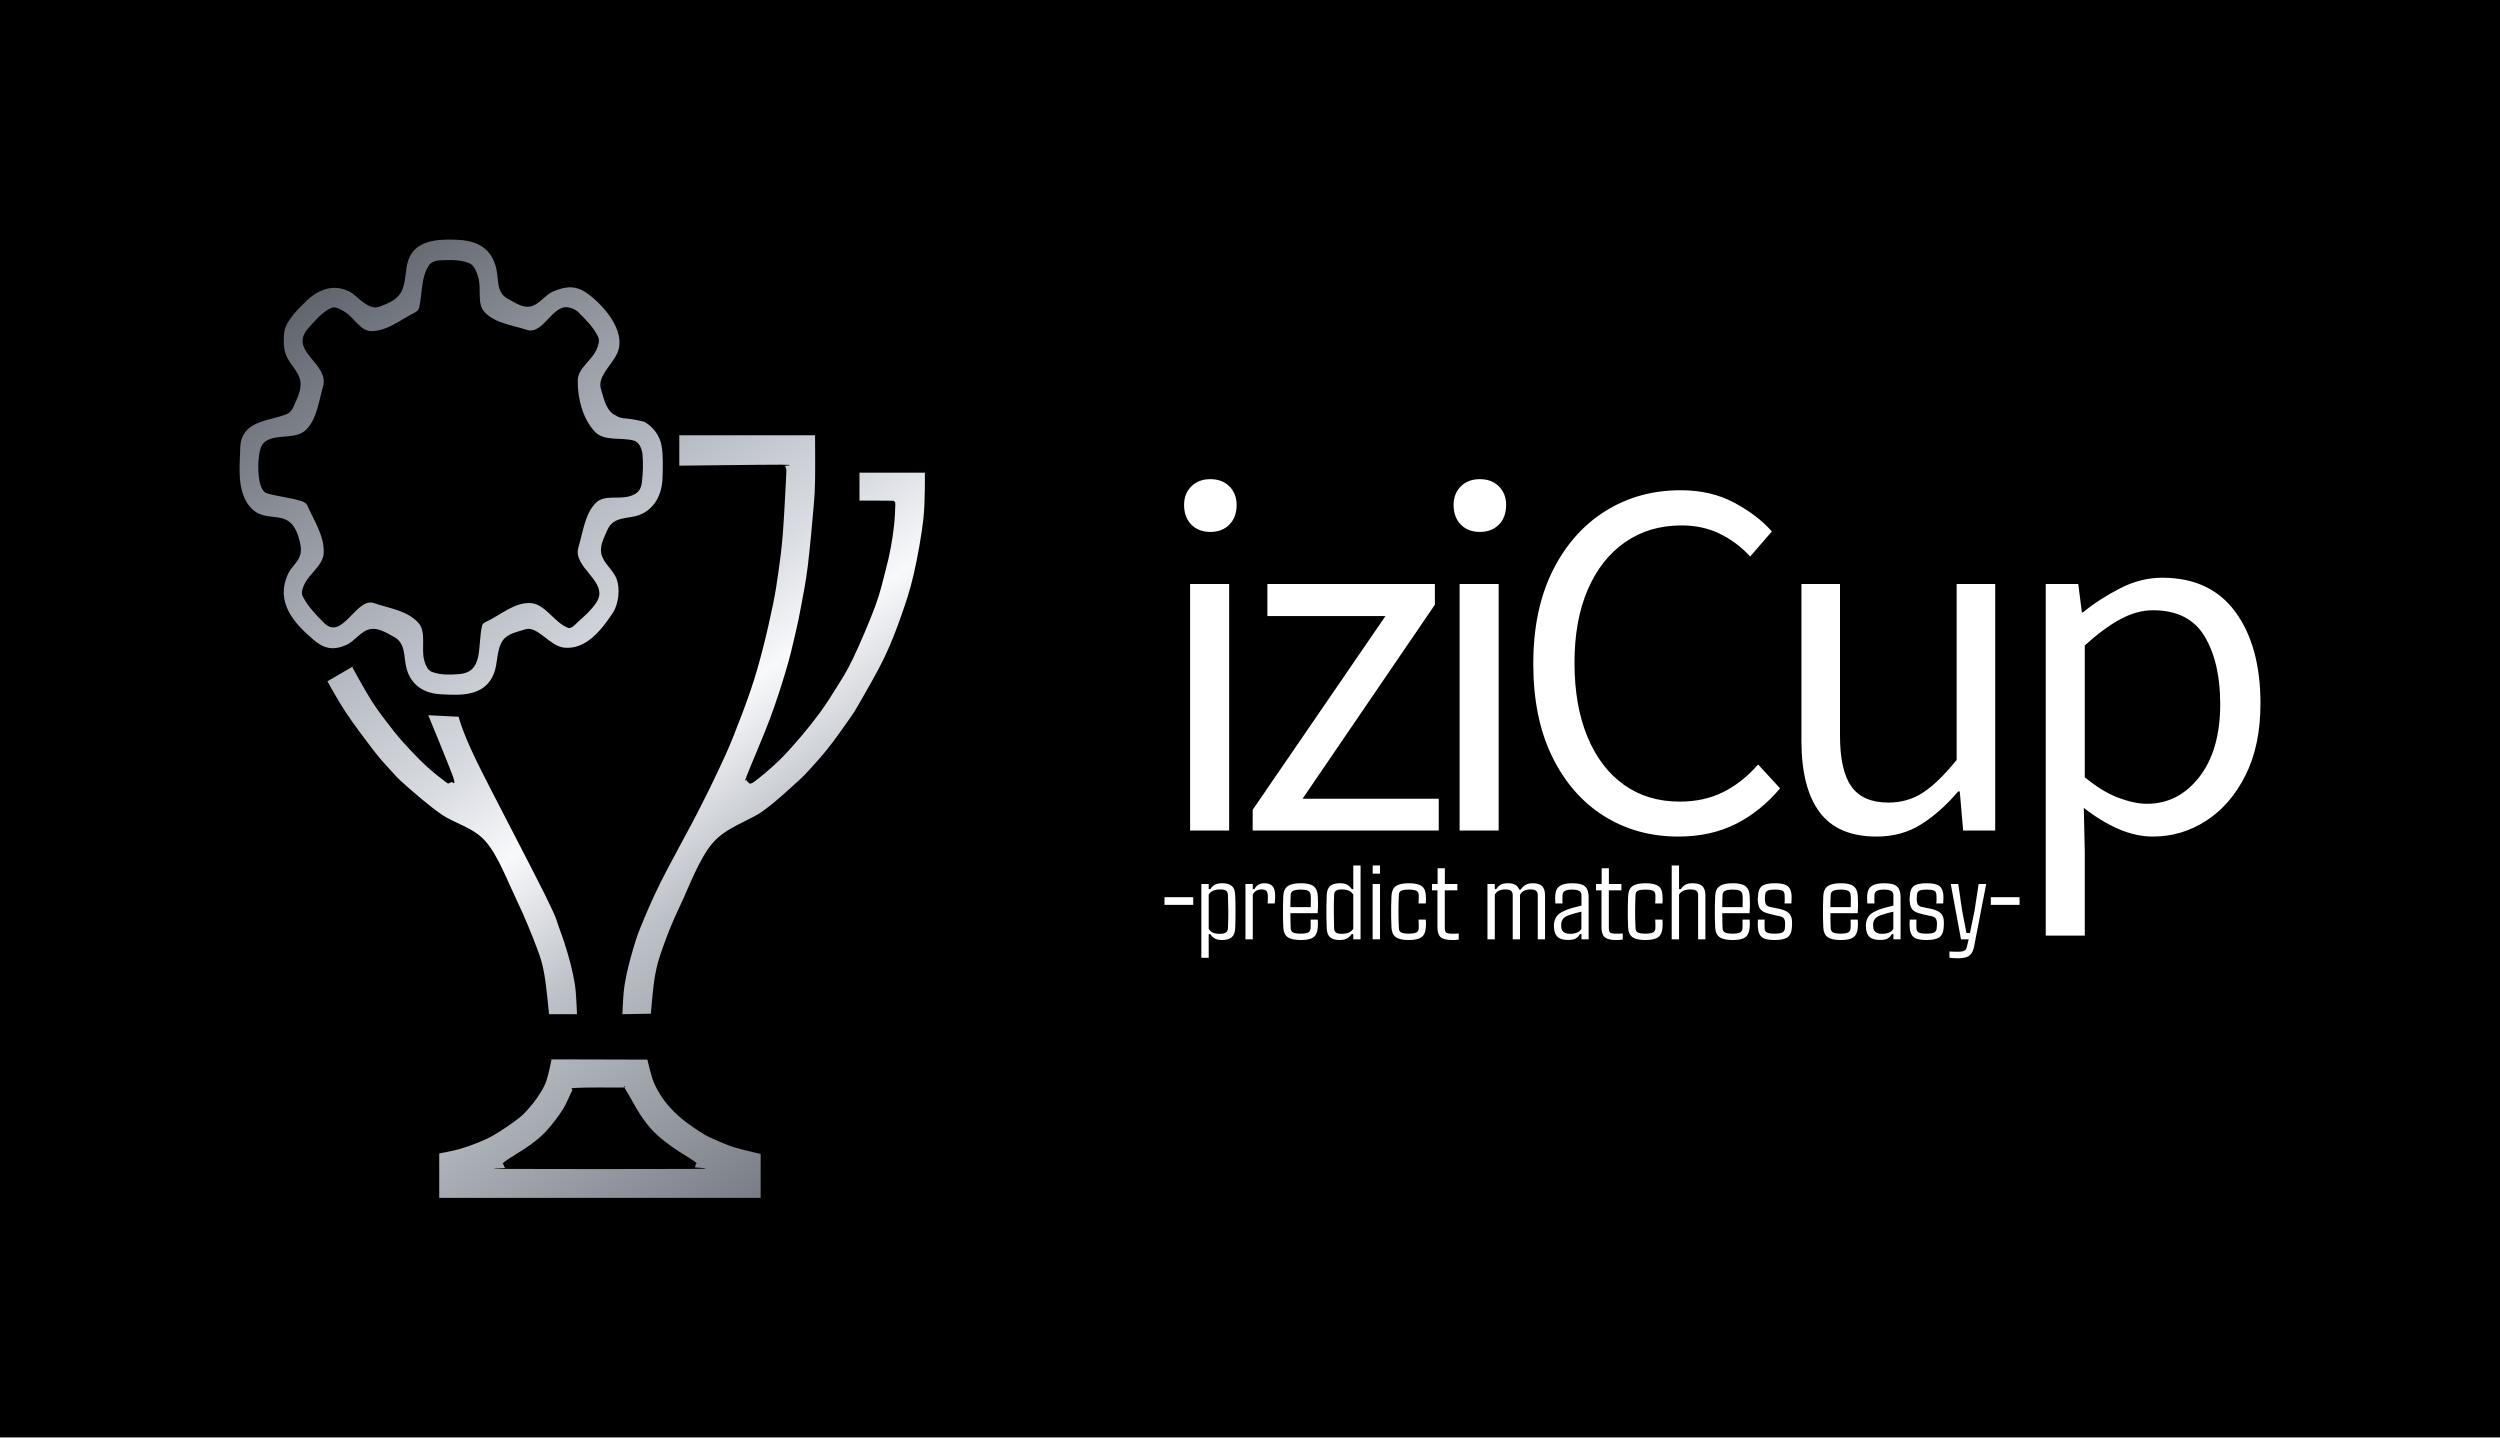
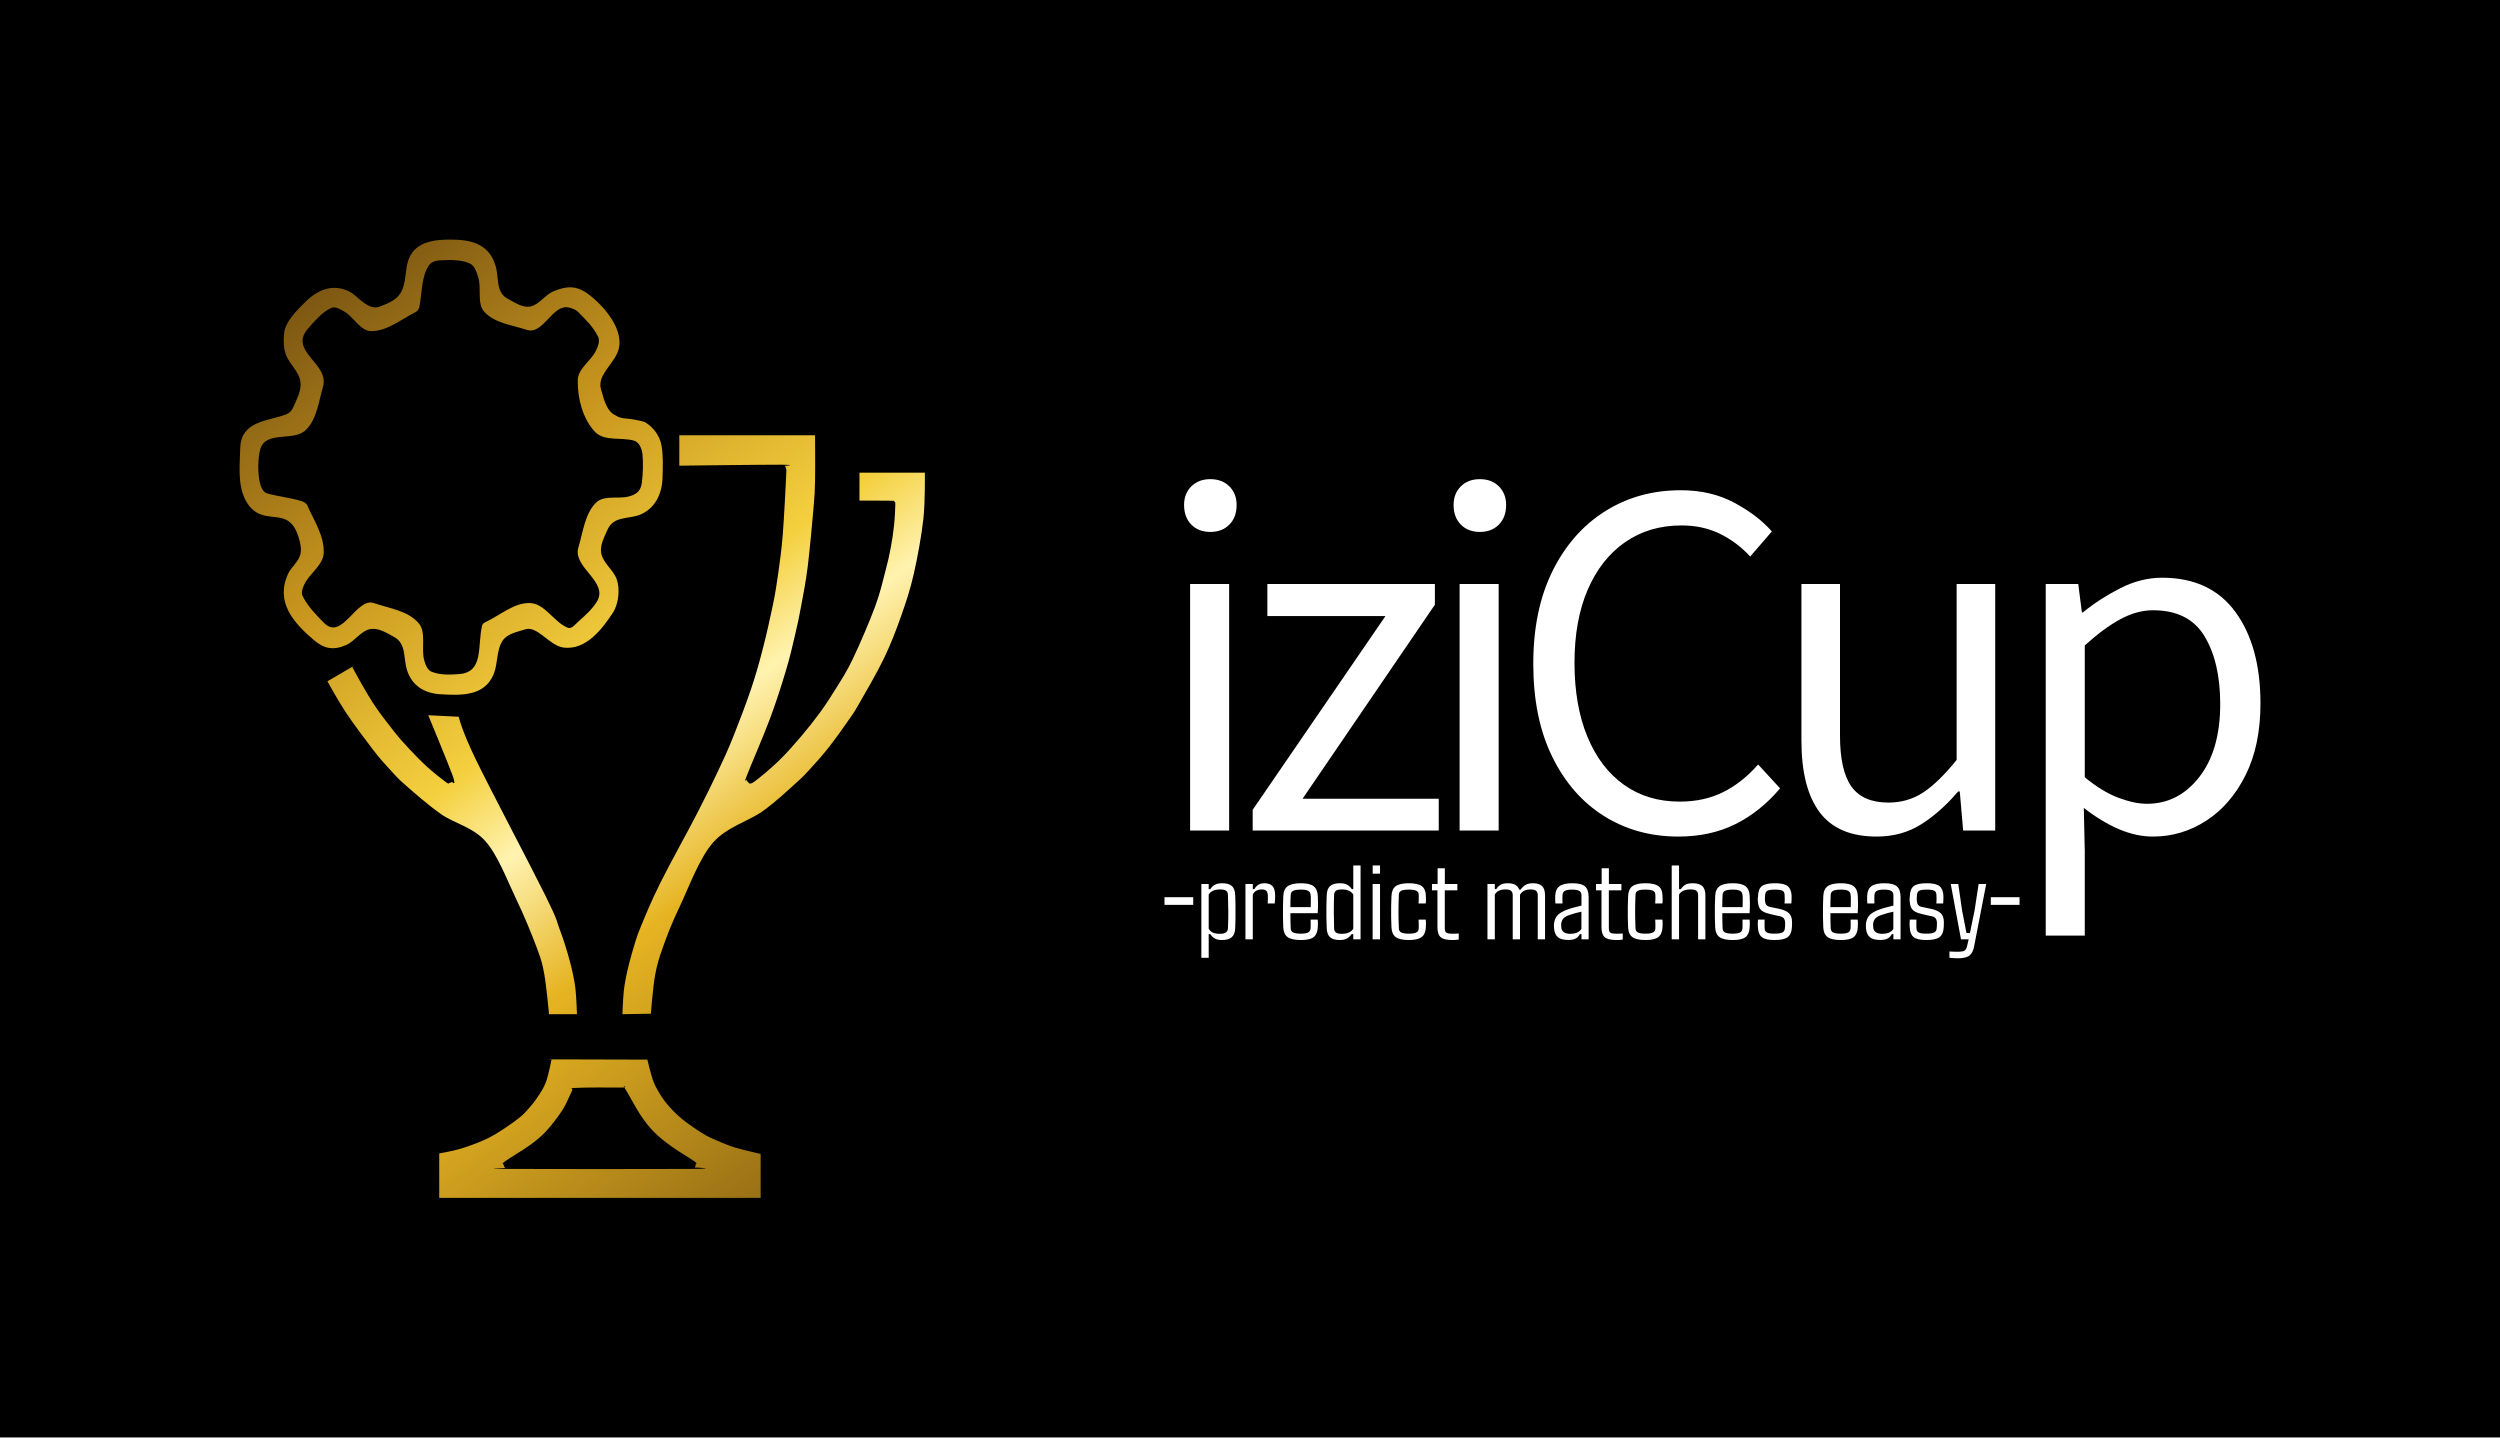
<svg xmlns="http://www.w3.org/2000/svg" viewBox="0 0 506.5 291.22" width="506.5" height="291.22">
  <rect width="506.5" height="291.22" fill="#000" />
  <defs>
    <linearGradient id="ikon" gradientUnits="userSpaceOnUse" x1="8.68" y1="13.08" x2="135.37" y2="185.87">
-       <stop offset="0" stop-color="#5E636B" />
-       <stop offset="0.25" stop-color="#A4A9B2" />
-       <stop offset="0.46" stop-color="#D9DCE2" />
-       <stop offset="0.55" stop-color="#F8F9FB" />
-       <stop offset="0.68" stop-color="#BDC1C8" />
-       <stop offset="1" stop-color="#6C7078" />
+       <stop offset="0" stop-color="#7A5512" />
+       <stop offset="0.25" stop-color="#C9971E" />
+       <stop offset="0.46" stop-color="#F4D03F" />
+       <stop offset="0.55" stop-color="#FFF3B0" />
+       <stop offset="0.68" stop-color="#E6B422" />
+       <stop offset="1" stop-color="#8A6313" />
    </linearGradient>
  </defs>
  <g transform="translate(48.54 48.54)">
    <g fill="url(#ikon)">
      <path fill-rule="evenodd" d="M89.086 39.639H116.59C116.59 39.639 116.641 46.393 116.59 48.841C116.539 51.288 116.53 51.409 116.287 54.301C116.044 57.193 115.518 62.886 115.114 66.172C114.7 69.449 114.254 71.643 113.82 73.979C113.395 76.315 113.062 77.912 112.525 80.167C112 82.432 111.474 84.728 110.615 87.559C109.765 90.4 108.713 93.697 107.409 97.196C106.104 100.694 103.577 106.499 102.787 108.552C101.998 110.594 102.625 109.218 102.687 109.461C102.737 109.714 103.132 110.027 103.132 110.027C103.132 110.027 103.273 110.564 104.274 109.836C105.285 109.108 107.621 107.166 109.188 105.649C110.756 104.132 112.283 102.393 113.689 100.745C115.094 99.097 116.408 97.438 117.622 95.78C118.825 94.112 119.816 92.594 120.918 90.785C122.031 88.985 122.951 87.66 124.255 84.92C125.57 82.19 127.663 77.306 128.755 74.353C129.847 71.4 130.302 69.216 130.828 67.224C131.364 65.242 131.626 63.998 131.92 62.451C132.213 60.904 132.435 59.418 132.587 57.961C132.749 56.505 132.85 54.513 132.85 53.714C132.861 52.906 132.759 53.259 132.628 53.128C132.496 52.997 133.214 52.946 132.041 52.906C130.868 52.865 125.59 52.885 125.59 52.885V47.223H138.837C138.837 47.223 138.917 53.017 138.553 56.445C138.179 59.863 137.351 64.423 136.592 67.73C135.843 71.046 135.014 73.453 134.023 76.284C133.023 79.116 132.021 81.765 130.615 84.708C129.21 87.65 126.794 91.796 125.57 93.919C124.356 96.053 124.326 96.013 123.284 97.499C122.253 98.996 120.615 101.281 119.361 102.879C118.107 104.467 116.864 105.862 115.761 107.065C114.649 108.269 114.356 108.642 112.728 110.098C111.1 111.555 108.794 113.779 105.993 115.802C103.182 117.813 98.692 118.987 95.901 122.192C93.101 125.398 90.896 131.516 89.217 135.025C87.538 138.533 86.649 140.899 85.81 143.245C84.97 145.591 84.587 146.825 84.172 149.09C83.757 151.355 83.322 156.836 83.322 156.836L77.558 156.937C77.558 156.937 77.68 153.771 77.831 152.356C77.983 150.94 78.185 149.859 78.489 148.463C78.802 147.068 79.207 145.51 79.662 143.973C80.127 142.447 80.319 141.577 81.25 139.292C82.19 137.006 83.363 134.115 85.273 130.272C87.185 126.43 90.755 120.028 92.696 116.256C94.638 112.485 95.73 110.23 96.943 107.661C98.157 105.093 98.854 103.607 99.956 100.867C101.058 98.126 102.565 94.182 103.566 91.23C104.567 88.267 105.204 85.992 105.953 83.1C106.711 80.218 107.541 76.497 108.076 73.898C108.602 71.289 108.815 69.823 109.148 67.487C109.472 65.151 109.775 63.108 110.038 59.883C110.301 56.657 110.614 50.378 110.725 48.133C110.837 45.888 110.746 46.808 110.705 46.434C110.665 46.05 110.483 45.847 110.483 45.847C110.483 45.847 113.283 45.615 109.714 45.605C106.145 45.595 89.086 45.807 89.086 45.807V39.639ZM22.651 86.659C23.49 86.184 22.853 86.659 22.853 86.659C22.853 86.659 25.482 91.513 26.877 93.657C28.263 95.811 29.951 97.944 31.205 99.542C32.459 101.13 33.268 101.999 34.401 103.222C35.543 104.436 36.807 105.741 38.041 106.863C39.285 107.986 41.095 109.411 41.833 109.947C42.571 110.483 42.258 110.109 42.46 110.098C42.662 110.089 43.036 109.876 43.036 109.876C43.036 109.876 43.997 110.938 43.198 108.683C42.389 106.438 38.223 96.367 38.223 96.367L44.391 96.67C44.391 96.67 44.937 99.299 47.86 105.335C50.792 111.373 59.124 127.158 61.956 132.901C64.787 138.645 64.099 137.815 64.868 139.797C65.626 141.789 66.081 143.316 66.526 144.812C66.971 146.309 67.264 147.543 67.527 148.766C67.78 149.99 67.942 150.789 68.084 152.154C68.225 153.519 68.357 156.937 68.357 156.937H62.694C62.694 156.937 62.158 151.133 61.743 148.888C61.329 146.643 61.167 146.016 60.206 143.448C59.246 140.889 57.719 137.097 55.99 133.508C54.261 129.918 52.339 124.741 49.811 121.889C47.283 119.037 43.512 118.289 40.832 116.408C38.142 114.528 35.422 112.111 33.693 110.604C31.964 109.098 31.569 108.572 30.457 107.368C29.355 106.165 28.556 105.316 27.059 103.384C25.573 101.453 23.055 98.096 21.518 95.78C19.971 93.465 17.797 89.49 17.797 89.49C17.797 89.49 21.811 87.134 22.651 86.659ZM64.261 166.088C67.497 166.088 82.614 166.139 82.614 166.139C82.614 166.139 83.312 169.041 83.686 170.123C84.06 171.195 84.364 171.751 84.859 172.59C85.345 173.44 85.84 174.248 86.629 175.169C87.407 176.089 88.389 177.131 89.562 178.102C90.735 179.072 92.473 180.265 93.646 180.994C94.819 181.731 95.477 181.994 96.599 182.489C97.722 182.985 98.905 183.491 100.391 183.956C101.888 184.411 105.568 185.25 105.568 185.25V194.149H40.448V185.149C40.448 185.149 42.976 184.694 44.28 184.33C45.584 183.966 47.031 183.471 48.274 182.965C49.518 182.459 50.438 182.065 51.753 181.286C53.067 180.518 55.069 179.143 56.162 178.313C57.254 177.484 57.597 177.12 58.326 176.332C59.043 175.533 59.863 174.522 60.5 173.551C61.137 172.58 61.673 171.761 62.128 170.527C62.573 169.294 63.199 166.139 63.199 166.139C63.199 166.139 61.025 166.088 64.261 166.088ZM68.023 171.872C66.354 171.983 67.77 171.771 67.335 172.5C66.911 173.237 66.314 174.936 65.454 176.281C64.595 177.626 63.27 179.376 62.168 180.579C61.056 181.772 60.196 182.45 58.801 183.48C57.395 184.502 54.665 186.09 53.775 186.747C52.895 187.414 53.512 187.243 53.512 187.465C53.512 187.688 53.785 188.091 53.785 188.091C53.785 188.091 48.234 188.253 54.503 188.284C60.773 188.315 85.122 188.334 91.412 188.284C97.701 188.234 92.23 187.99 92.23 187.99C92.23 187.99 92.412 187.586 92.403 187.383C92.382 187.171 92.949 187.344 92.14 186.747C91.331 186.14 88.914 184.754 87.549 183.754C86.183 182.763 85.011 181.853 83.949 180.781C82.888 179.699 82.159 178.748 81.178 177.282C80.198 175.826 78.711 172.914 78.074 171.994C77.437 171.084 79.035 171.822 77.356 171.801C75.678 171.781 69.691 171.75 68.023 171.872Z" />
      <path fill-rule="nonzero" d="M42.88 0.001C39.844 -0.016 35.581 0.255 34.226 4.061C33.45 6.239 33.812 8.9 32.611 10.842C31.69 12.332 29.9 12.998 28.331 13.595C26.087 14.45 23.798 11.358 22.436 10.627C19.115 8.844 15.91 10.044 13.341 12.616C12.066 13.894 9.239 16.488 9.02 18.987C8.899 20.377 8.883 21.855 9.326 23.167C10.011 25.199 12.027 26.65 12.326 28.787C12.578 30.593 11.552 32.373 10.846 34.034C10.596 34.623 10.099 35.135 9.537 35.366C5.997 36.819 0.289 36.57 0.131 42.223C0.063 44.676 -0.161 47.163 0.202 49.586C0.43 51.108 0.965 52.655 1.875 53.848C5.236 58.254 9.909 53.7 11.932 60.238C12.289 61.39 12.619 62.699 12.291 63.862C11.865 65.367 10.45 66.344 9.807 67.758C7.206 73.477 10.96 77.646 14.997 81.093C17.108 82.895 18.964 83.283 21.579 82.148C23.366 81.371 24.612 79.227 26.517 78.908C28.176 78.631 29.828 79.7 31.325 80.519C33.777 81.86 33.178 84.726 33.873 87.072C34.881 90.473 37.578 91.946 40.719 92.118C44.649 92.333 49.65 92.653 51.511 87.957C52.365 85.802 52.015 83.074 53.331 81.207C54.332 79.787 56.263 79.501 57.846 78.972C60.347 78.135 62.761 82.329 65.701 82.665C70.134 83.173 73.359 79.074 75.641 75.581C76.801 73.806 77.131 70.732 76.381 68.749C75.659 66.839 73.647 65.567 73.269 63.546C72.969 61.937 73.879 60.297 74.526 58.81C75.766 55.961 78.747 56.677 81.067 55.761C84.117 54.556 85.611 51.572 85.693 48.215C85.747 46.058 85.851 43.872 85.488 41.75C85.133 39.681 83.747 37.895 82.029 36.938C80.975 36.641 79.85 36.417 78.653 36.288C78.597 36.282 78.544 36.277 78.46 36.269C78.074 36.231 77.965 36.221 77.773 36.193C77.162 36.104 76.679 35.95 76.287 35.669C76.033 35.559 75.787 35.424 75.559 35.246C74.16 34.155 73.742 32.045 73.211 30.277C72.435 27.695 75.468 25.425 76.534 22.965C78.472 18.491 73.553 13.161 70.539 10.975C68.211 9.285 66.235 9.358 63.517 10.514C61.82 11.235 60.641 13.267 58.838 13.57C57.309 13.827 55.804 12.78 54.417 12.042C51.79 10.644 52.658 7.946 51.851 5.273C50.473 0.71 46.664 0.022 42.88 0.001ZM42.011 4.149C43.591 4.114 45.183 4.2 46.62 4.831C47.6 5.262 48.035 6.603 48.364 7.685C49.044 9.931 48.048 12.974 49.597 14.649C51.759 16.988 55.231 17.294 58.157 18.28C61.53 19.417 63.4 12.948 66.729 13.766C67.385 13.927 68.081 14.155 68.572 14.649C70.089 16.175 71.706 17.729 72.647 19.72C73.032 20.534 72.631 21.607 72.248 22.422C71.229 24.589 68.557 26.075 68.514 28.503C68.448 32.179 69.537 36.296 71.954 38.896C73.864 40.949 77.258 40.002 79.875 40.721C80.979 41.024 81.524 42.421 81.624 43.492C81.8 45.36 81.726 47.261 81.518 49.125C81.319 50.914 80.456 51.611 78.882 52.035C76.677 52.63 73.83 51.67 72.171 53.343C69.958 55.575 69.575 59.26 68.643 62.365C67.402 66.499 74.97 69.321 72.33 73.447C71.345 74.986 69.967 76.198 68.631 77.393C68.013 77.946 67.274 78.944 66.517 78.65C63.744 77.572 61.934 73.848 58.991 73.649C55.704 73.426 52.818 76.12 49.79 77.513C49.515 77.64 49.212 77.871 49.138 78.182C48.139 82.405 49.53 87.649 44.465 88.033C42.61 88.173 40.65 88.251 38.905 87.559C38.082 87.233 37.645 86.136 37.402 85.229C36.746 82.781 37.883 79.542 36.257 77.69C34.022 75.143 30.336 74.731 27.239 73.649C23.621 72.385 20.814 81.436 17.076 77.633C15.474 76.004 13.818 74.321 12.772 72.234C12.408 71.507 12.792 70.523 13.148 69.791C14.24 67.54 16.956 65.97 17.046 63.433C17.167 60.024 15.078 56.926 13.711 53.848C13.486 53.34 12.895 53.089 12.39 52.938C10.154 52.27 7.818 52.053 5.574 51.417C4.308 51.058 3.989 48.834 3.889 47.957C3.732 46.574 3.753 45.156 3.936 43.777C4.189 41.871 4.658 40.893 6.343 40.348C8.691 39.589 11.697 40.298 13.494 38.504C15.639 36.363 16.033 32.808 16.905 29.803C18.278 25.079 9.756 22.629 13.911 17.971C15.3 16.413 16.711 14.706 18.555 13.854C19.398 13.464 20.414 14.118 21.221 14.586C23.144 15.702 24.466 18.527 26.652 18.545C29.875 18.572 32.712 16.167 35.635 14.706C36.011 14.518 36.324 14.099 36.416 13.665C37.011 10.83 36.768 7.55 38.371 5.21C38.82 4.554 39.687 4.247 40.443 4.212C40.96 4.189 41.484 4.161 42.011 4.149Z" />
    </g>
    <g fill="#FFFFFF" transform="translate(184.03 17.53)">
      <path d="M8.545 102.197V52.246H16.455V102.197ZM12.646 41.699Q10.254 41.699 8.789 40.21Q7.324 38.721 7.324 36.23Q7.324 33.936 8.789 32.471Q10.254 31.006 12.646 31.006Q15.039 31.006 16.504 32.471Q17.969 33.936 17.969 36.23Q17.969 38.721 16.504 40.21Q15.039 41.699 12.646 41.699ZM21.223 102.197V97.998L48.127 58.74H24.201V52.246H58.137V56.445L31.33 95.752H58.918V102.197ZM63.148 102.197V52.246H71.059V102.197ZM67.25 41.699Q64.857 41.699 63.393 40.21Q61.928 38.721 61.928 36.23Q61.928 33.936 63.393 32.471Q64.857 31.006 67.25 31.006Q69.643 31.006 71.107 32.471Q72.572 33.936 72.572 36.23Q72.572 38.721 71.107 40.21Q69.643 41.699 67.25 41.699ZM107.467 103.418Q99.02 103.418 92.379 99.243Q85.738 95.068 81.905 87.231Q78.072 79.395 78.072 68.408Q78.072 57.52 81.954 49.658Q85.836 41.797 92.599 37.524Q99.361 33.252 107.955 33.252Q114.059 33.252 118.771 35.767Q123.482 38.281 126.412 41.602L122.018 46.68Q119.381 43.799 115.914 42.09Q112.447 40.381 108.102 40.381Q101.559 40.381 96.676 43.774Q91.793 47.168 89.107 53.394Q86.422 59.619 86.422 68.213Q86.422 76.855 89.034 83.179Q91.646 89.502 96.432 92.92Q101.217 96.338 107.76 96.338Q112.643 96.338 116.5 94.434Q120.357 92.529 123.629 88.818L128.072 93.652Q124.068 98.389 119.015 100.903Q113.961 103.418 107.467 103.418ZM147.635 103.418Q139.773 103.418 136.087 98.486Q132.4 93.555 132.4 83.984V52.246H140.213V82.959Q140.213 90.039 142.532 93.286Q144.852 96.533 150.027 96.533Q153.934 96.533 157.034 94.507Q160.135 92.48 163.846 87.891V52.246H171.658V102.197H165.164L164.48 94.287H164.139Q160.672 98.389 156.717 100.903Q152.762 103.418 147.635 103.418ZM181.895 123.486V52.246H188.486L189.219 58.008H189.414Q192.832 55.225 197.007 53.101Q201.182 50.977 205.479 50.977Q215.244 50.977 220.322 57.91Q225.4 64.844 225.4 76.465Q225.4 84.961 222.373 90.991Q219.346 97.021 214.39 100.22Q209.434 103.418 203.623 103.418Q200.205 103.418 196.689 101.904Q193.174 100.391 189.609 97.607L189.805 106.396V123.486ZM202.402 96.777Q208.799 96.777 213.022 91.333Q217.246 85.889 217.246 76.562Q217.246 68.115 214.072 62.842Q210.898 57.568 203.623 57.568Q200.352 57.568 196.982 59.399Q193.613 61.23 189.805 64.697V91.406Q193.369 94.336 196.616 95.557Q199.863 96.777 202.402 96.777Z" />
      <path d="M9.176 117.255H3.354V115.699H9.176ZM12.312 127.976H10.825V113.024H12.312V114.073H12.634Q13.026 113.462 13.574 113.168Q14.122 112.874 15.078 112.874Q16.393 112.874 17.021 113.445Q17.649 114.016 17.684 115.353Q17.718 115.941 17.73 116.777Q17.742 117.612 17.742 118.541Q17.742 119.469 17.73 120.345Q17.718 121.221 17.684 121.901Q17.649 123.227 16.992 123.803Q16.335 124.38 15.021 124.38Q14.156 124.38 13.603 124.097Q13.05 123.815 12.634 123.181H12.312ZM14.606 123.123Q16.162 123.123 16.208 122.028Q16.3 120.241 16.283 118.5Q16.266 116.759 16.208 115.226Q16.185 114.65 15.839 114.39Q15.494 114.131 14.675 114.131Q12.911 114.131 12.312 115.18V122.074Q12.623 122.639 13.159 122.881Q13.695 123.123 14.606 123.123ZM21.246 124.241H19.759V113.024H21.246V114.073H21.569Q21.869 113.497 22.364 113.186Q22.86 112.874 23.598 112.874Q24.705 112.874 25.241 113.457Q25.777 114.039 25.777 115.468Q25.777 115.779 25.754 116.206Q25.731 116.633 25.685 116.967H24.255Q24.278 116.852 24.284 116.563Q24.29 116.275 24.295 115.987Q24.301 115.699 24.301 115.595Q24.301 114.742 24.013 114.436Q23.725 114.131 23.091 114.131Q21.742 114.131 21.246 115.18ZM31.011 124.38Q29.108 124.38 28.296 123.78Q27.483 123.181 27.425 121.82Q27.379 120.967 27.362 119.814Q27.345 118.662 27.362 117.497Q27.379 116.333 27.425 115.468Q27.483 114.073 28.319 113.474Q29.155 112.874 31.011 112.874Q32.763 112.874 33.547 113.462Q34.331 114.05 34.411 115.399Q34.435 115.803 34.458 116.806Q34.481 117.808 34.388 118.938H28.866Q28.866 119.665 28.878 120.414Q28.889 121.163 28.924 121.97Q28.936 122.604 29.408 122.846Q29.881 123.088 30.965 123.088Q32.037 123.088 32.475 122.846Q32.913 122.604 32.959 121.97Q32.994 121.336 32.959 120.241H34.388Q34.446 120.575 34.44 121.019Q34.435 121.463 34.411 121.82Q34.331 123.181 33.587 123.78Q32.844 124.38 31.011 124.38ZM28.866 117.716H32.982Q33.005 116.932 33.005 116.218Q33.005 115.503 32.959 115.238Q32.913 114.661 32.463 114.413Q32.014 114.166 31.011 114.166Q29.892 114.166 29.414 114.413Q28.936 114.661 28.924 115.238Q28.889 115.906 28.872 116.517Q28.855 117.128 28.866 117.716ZM38.827 124.38Q37.524 124.38 36.89 123.803Q36.256 123.227 36.221 121.901Q36.175 120.956 36.158 119.826Q36.141 118.696 36.158 117.532Q36.175 116.367 36.221 115.353Q36.256 114.016 36.907 113.445Q37.559 112.874 38.85 112.874Q39.807 112.874 40.354 113.168Q40.902 113.462 41.305 114.073H41.605V109.278H43.081V124.241H41.605V123.181H41.271Q40.879 123.757 40.331 124.068Q39.784 124.38 38.827 124.38ZM39.253 123.123Q40.994 123.123 41.605 122.074V115.18Q41.006 114.131 39.265 114.131Q38.458 114.131 38.095 114.39Q37.732 114.65 37.72 115.226Q37.651 116.955 37.662 118.737Q37.674 120.518 37.72 122.028Q37.743 122.593 38.095 122.858Q38.446 123.123 39.253 123.123ZM47.023 110.938H45.536V109.278H47.023ZM47.023 124.241H45.525V113.024H47.023ZM56.281 116.967H54.828Q54.874 116.563 54.868 116.045Q54.863 115.526 54.863 115.238Q54.851 114.627 54.384 114.396Q53.917 114.166 52.857 114.166Q51.773 114.166 51.312 114.396Q50.851 114.627 50.839 115.238Q50.759 117.048 50.759 118.61Q50.759 120.172 50.839 121.97Q50.851 122.604 51.312 122.846Q51.773 123.088 52.845 123.088Q53.906 123.088 54.379 122.846Q54.851 122.604 54.863 121.97Q54.863 121.659 54.868 121.215Q54.874 120.771 54.828 120.241H56.281Q56.338 120.575 56.333 121.019Q56.327 121.463 56.304 121.82Q56.235 123.181 55.456 123.78Q54.678 124.38 52.845 124.38Q51.001 124.38 50.2 123.78Q49.398 123.181 49.341 121.82Q49.295 120.967 49.277 119.814Q49.26 118.662 49.277 117.497Q49.295 116.333 49.341 115.468Q49.398 114.073 50.211 113.474Q51.024 112.874 52.857 112.874Q54.678 112.874 55.479 113.462Q56.281 114.05 56.304 115.399Q56.327 115.745 56.333 116.189Q56.338 116.633 56.281 116.967ZM61.711 124.38Q59.912 124.38 59.284 123.78Q58.656 123.181 58.656 121.82V114.315H57.549V113.024H58.69V109.842H60.154V113.024H62.69V114.315H60.143V121.982Q60.143 122.616 60.408 122.858Q60.673 123.1 61.745 123.1Q62.183 123.1 62.42 123.083Q62.656 123.065 62.967 123.054V124.287Q62.69 124.334 62.368 124.357Q62.045 124.38 61.711 124.38ZM70.276 124.241H68.789V113.024H70.276V114.073H70.564Q70.956 113.462 71.481 113.168Q72.005 112.874 72.928 112.874Q74.784 112.874 75.21 114.166H75.521Q75.902 113.566 76.49 113.22Q77.078 112.874 78 112.874Q79.234 112.874 79.845 113.445Q80.456 114.016 80.456 115.353V124.241H78.98V115.226Q78.957 114.65 78.623 114.39Q78.288 114.131 77.516 114.131Q75.983 114.131 75.383 115.215V124.241H73.908V115.226Q73.884 114.65 73.55 114.39Q73.216 114.131 72.466 114.131Q70.829 114.131 70.276 115.18ZM85.159 124.368Q83.753 124.368 83.078 123.815Q82.404 123.261 82.289 122.085Q82.277 121.855 82.26 121.624Q82.242 121.394 82.266 121.175Q82.346 120.149 82.911 119.451Q83.476 118.754 85.055 118.177Q85.701 117.947 86.416 117.762Q87.13 117.578 87.834 117.405V115.272Q87.834 114.707 87.407 114.436Q86.981 114.166 85.92 114.166Q84.998 114.166 84.519 114.396Q84.041 114.627 83.995 115.238Q83.972 115.526 83.972 116.062Q83.972 116.598 83.995 116.967H82.554Q82.531 116.679 82.508 116.218Q82.485 115.756 82.519 115.399Q82.577 114.062 83.39 113.468Q84.202 112.874 85.978 112.874Q87.834 112.874 88.554 113.52Q89.275 114.166 89.286 115.641V124.241H87.834V123.181H87.511Q87.223 123.757 86.687 124.063Q86.151 124.368 85.159 124.368ZM85.528 123.123Q87.188 123.123 87.822 122.132V118.639Q87.269 118.754 86.687 118.909Q86.104 119.065 85.321 119.33Q84.387 119.676 84.075 120.126Q83.764 120.575 83.718 121.175Q83.73 121.348 83.735 121.549Q83.741 121.751 83.764 121.97Q83.845 122.524 84.318 122.823Q84.79 123.123 85.528 123.123ZM94.947 124.38Q93.148 124.38 92.52 123.78Q91.892 123.181 91.892 121.82V114.315H90.785V113.024H91.926V109.842H93.39V113.024H95.927V114.315H93.379V121.982Q93.379 122.616 93.644 122.858Q93.909 123.1 94.981 123.1Q95.419 123.1 95.656 123.083Q95.892 123.065 96.203 123.054V124.287Q95.927 124.334 95.604 124.357Q95.281 124.38 94.947 124.38ZM104.227 116.967H102.774Q102.821 116.563 102.815 116.045Q102.809 115.526 102.809 115.238Q102.797 114.627 102.331 114.396Q101.864 114.166 100.803 114.166Q99.719 114.166 99.258 114.396Q98.797 114.627 98.786 115.238Q98.705 117.048 98.705 118.61Q98.705 120.172 98.786 121.97Q98.797 122.604 99.258 122.846Q99.719 123.088 100.792 123.088Q101.852 123.088 102.325 122.846Q102.797 122.604 102.809 121.97Q102.809 121.659 102.815 121.215Q102.821 120.771 102.774 120.241H104.227Q104.285 120.575 104.279 121.019Q104.273 121.463 104.25 121.82Q104.181 123.181 103.403 123.78Q102.625 124.38 100.792 124.38Q98.947 124.38 98.146 123.78Q97.345 123.181 97.287 121.82Q97.241 120.967 97.224 119.814Q97.206 118.662 97.224 117.497Q97.241 116.333 97.287 115.468Q97.345 114.073 98.157 113.474Q98.97 112.874 100.803 112.874Q102.625 112.874 103.426 113.462Q104.227 114.05 104.25 115.399Q104.273 115.745 104.279 116.189Q104.285 116.633 104.227 116.967ZM107.605 124.241H106.118V109.278H107.605V114.073H107.962Q108.366 113.462 108.902 113.168Q109.438 112.874 110.372 112.874Q111.674 112.874 112.308 113.445Q112.942 114.016 112.942 115.353V124.241H111.467V115.226Q111.467 114.65 111.104 114.39Q110.74 114.131 109.934 114.131Q108.204 114.131 107.605 115.18ZM118.511 124.38Q116.608 124.38 115.796 123.78Q114.983 123.181 114.925 121.82Q114.879 120.967 114.862 119.814Q114.845 118.662 114.862 117.497Q114.879 116.333 114.925 115.468Q114.983 114.073 115.819 113.474Q116.655 112.874 118.511 112.874Q120.263 112.874 121.047 113.462Q121.831 114.05 121.911 115.399Q121.934 115.803 121.958 116.806Q121.981 117.808 121.888 118.938H116.366Q116.366 119.665 116.378 120.414Q116.389 121.163 116.424 121.97Q116.435 122.604 116.908 122.846Q117.381 123.088 118.464 123.088Q119.537 123.088 119.975 122.846Q120.413 122.604 120.459 121.97Q120.493 121.336 120.459 120.241H121.888Q121.946 120.575 121.94 121.019Q121.934 121.463 121.911 121.82Q121.831 123.181 121.087 123.78Q120.344 124.38 118.511 124.38ZM116.366 117.716H120.482Q120.505 116.932 120.505 116.218Q120.505 115.503 120.459 115.238Q120.413 114.661 119.963 114.413Q119.514 114.166 118.511 114.166Q117.392 114.166 116.914 114.413Q116.435 114.661 116.424 115.238Q116.389 115.906 116.372 116.517Q116.355 117.128 116.366 117.716ZM126.938 124.38Q125.082 124.38 124.361 123.78Q123.641 123.181 123.583 121.82Q123.56 121.463 123.554 121.019Q123.548 120.575 123.595 120.241H124.943Q124.92 120.771 124.926 121.215Q124.932 121.659 124.943 121.97Q124.955 122.604 125.387 122.846Q125.82 123.088 126.938 123.088Q128.079 123.088 128.546 122.846Q129.013 122.604 129.047 121.97Q129.082 121.578 129.094 121.388Q129.105 121.198 129.094 120.84Q129.059 120.252 128.782 119.93Q128.506 119.607 127.583 119.469L126.235 119.157Q125.197 118.938 124.632 118.604Q124.067 118.27 123.837 117.734Q123.606 117.197 123.56 116.379Q123.525 115.964 123.618 115.468Q123.641 114.073 124.373 113.474Q125.105 112.874 127.042 112.874Q128.898 112.874 129.618 113.462Q130.339 114.05 130.408 115.399Q130.408 115.745 130.402 116.189Q130.396 116.633 130.362 116.967H128.967Q129.024 116.563 129.019 116.045Q129.013 115.526 128.99 115.238Q128.978 114.627 128.569 114.396Q128.16 114.166 127.042 114.166Q125.912 114.166 125.503 114.396Q125.093 114.627 125.047 115.238Q125.036 115.526 125.013 115.716Q124.99 115.906 125.001 116.241Q125.036 116.644 125.122 116.955Q125.209 117.267 125.514 117.468Q125.82 117.67 126.511 117.774L127.802 118.039Q129.209 118.327 129.854 118.932Q130.5 119.538 130.5 120.76Q130.5 121.013 130.494 121.302Q130.489 121.59 130.465 121.855Q130.385 123.204 129.618 123.792Q128.851 124.38 126.938 124.38ZM140.414 124.38Q138.512 124.38 137.699 123.78Q136.887 123.181 136.829 121.82Q136.783 120.967 136.766 119.814Q136.748 118.662 136.766 117.497Q136.783 116.333 136.829 115.468Q136.887 114.073 137.723 113.474Q138.558 112.874 140.414 112.874Q142.167 112.874 142.951 113.462Q143.735 114.05 143.815 115.399Q143.838 115.803 143.861 116.806Q143.884 117.808 143.792 118.938H138.27Q138.27 119.665 138.282 120.414Q138.293 121.163 138.328 121.97Q138.339 122.604 138.812 122.846Q139.285 123.088 140.368 123.088Q141.44 123.088 141.878 122.846Q142.317 122.604 142.363 121.97Q142.397 121.336 142.363 120.241H143.792Q143.85 120.575 143.844 121.019Q143.838 121.463 143.815 121.82Q143.735 123.181 142.991 123.78Q142.247 124.38 140.414 124.38ZM138.27 117.716H142.386Q142.409 116.932 142.409 116.218Q142.409 115.503 142.363 115.238Q142.317 114.661 141.867 114.413Q141.417 114.166 140.414 114.166Q139.296 114.166 138.818 114.413Q138.339 114.661 138.328 115.238Q138.293 115.906 138.276 116.517Q138.259 117.128 138.27 117.716ZM148.357 124.368Q146.951 124.368 146.277 123.815Q145.602 123.261 145.487 122.085Q145.475 121.855 145.458 121.624Q145.441 121.394 145.464 121.175Q145.544 120.149 146.109 119.451Q146.674 118.754 148.254 118.177Q148.899 117.947 149.614 117.762Q150.329 117.578 151.032 117.405V115.272Q151.032 114.707 150.605 114.436Q150.179 114.166 149.118 114.166Q148.196 114.166 147.718 114.396Q147.239 114.627 147.193 115.238Q147.17 115.526 147.17 116.062Q147.17 116.598 147.193 116.967H145.752Q145.729 116.679 145.706 116.218Q145.683 115.756 145.717 115.399Q145.775 114.062 146.588 113.468Q147.401 112.874 149.176 112.874Q151.032 112.874 151.752 113.52Q152.473 114.166 152.485 115.641V124.241H151.032V123.181H150.709Q150.421 123.757 149.885 124.063Q149.349 124.368 148.357 124.368ZM148.726 123.123Q150.386 123.123 151.02 122.132V118.639Q150.467 118.754 149.885 118.909Q149.303 119.065 148.519 119.33Q147.585 119.676 147.274 120.126Q146.962 120.575 146.916 121.175Q146.928 121.348 146.934 121.549Q146.939 121.751 146.962 121.97Q147.043 122.524 147.516 122.823Q147.989 123.123 148.726 123.123ZM157.695 124.38Q155.839 124.38 155.119 123.78Q154.398 123.181 154.341 121.82Q154.318 121.463 154.312 121.019Q154.306 120.575 154.352 120.241H155.701Q155.678 120.771 155.684 121.215Q155.689 121.659 155.701 121.97Q155.712 122.604 156.145 122.846Q156.577 123.088 157.695 123.088Q158.837 123.088 159.304 122.846Q159.77 122.604 159.805 121.97Q159.84 121.578 159.851 121.388Q159.863 121.198 159.851 120.84Q159.817 120.252 159.54 119.93Q159.263 119.607 158.341 119.469L156.992 119.157Q155.955 118.938 155.39 118.604Q154.825 118.27 154.594 117.734Q154.364 117.197 154.318 116.379Q154.283 115.964 154.375 115.468Q154.398 114.073 155.13 113.474Q155.862 112.874 157.799 112.874Q159.655 112.874 160.376 113.462Q161.096 114.05 161.165 115.399Q161.165 115.745 161.16 116.189Q161.154 116.633 161.119 116.967H159.724Q159.782 116.563 159.776 116.045Q159.77 115.526 159.747 115.238Q159.736 114.627 159.327 114.396Q158.917 114.166 157.799 114.166Q156.669 114.166 156.26 114.396Q155.851 114.627 155.805 115.238Q155.793 115.526 155.77 115.716Q155.747 115.906 155.759 116.241Q155.793 116.644 155.88 116.955Q155.966 117.267 156.272 117.468Q156.577 117.67 157.269 117.774L158.56 118.039Q159.966 118.327 160.612 118.932Q161.258 119.538 161.258 120.76Q161.258 121.013 161.252 121.302Q161.246 121.59 161.223 121.855Q161.142 123.204 160.376 123.792Q159.609 124.38 157.695 124.38ZM164.117 128.08Q163.748 128.08 163.235 128.046Q162.722 128.011 162.387 127.976V126.697Q163.102 126.754 164.071 126.754Q165.097 126.754 165.46 126.507Q165.823 126.259 165.95 125.636L166.284 124.241H164.728L162.653 113.024H164.174L164.947 118.373L165.834 122.962H166.538L167.483 118.373L168.301 113.024H169.835L167.414 125.521Q167.195 126.881 166.491 127.481Q165.788 128.08 164.117 128.08ZM176.59 117.255H170.768V115.699H176.59Z" />
    </g>
  </g>
</svg>
